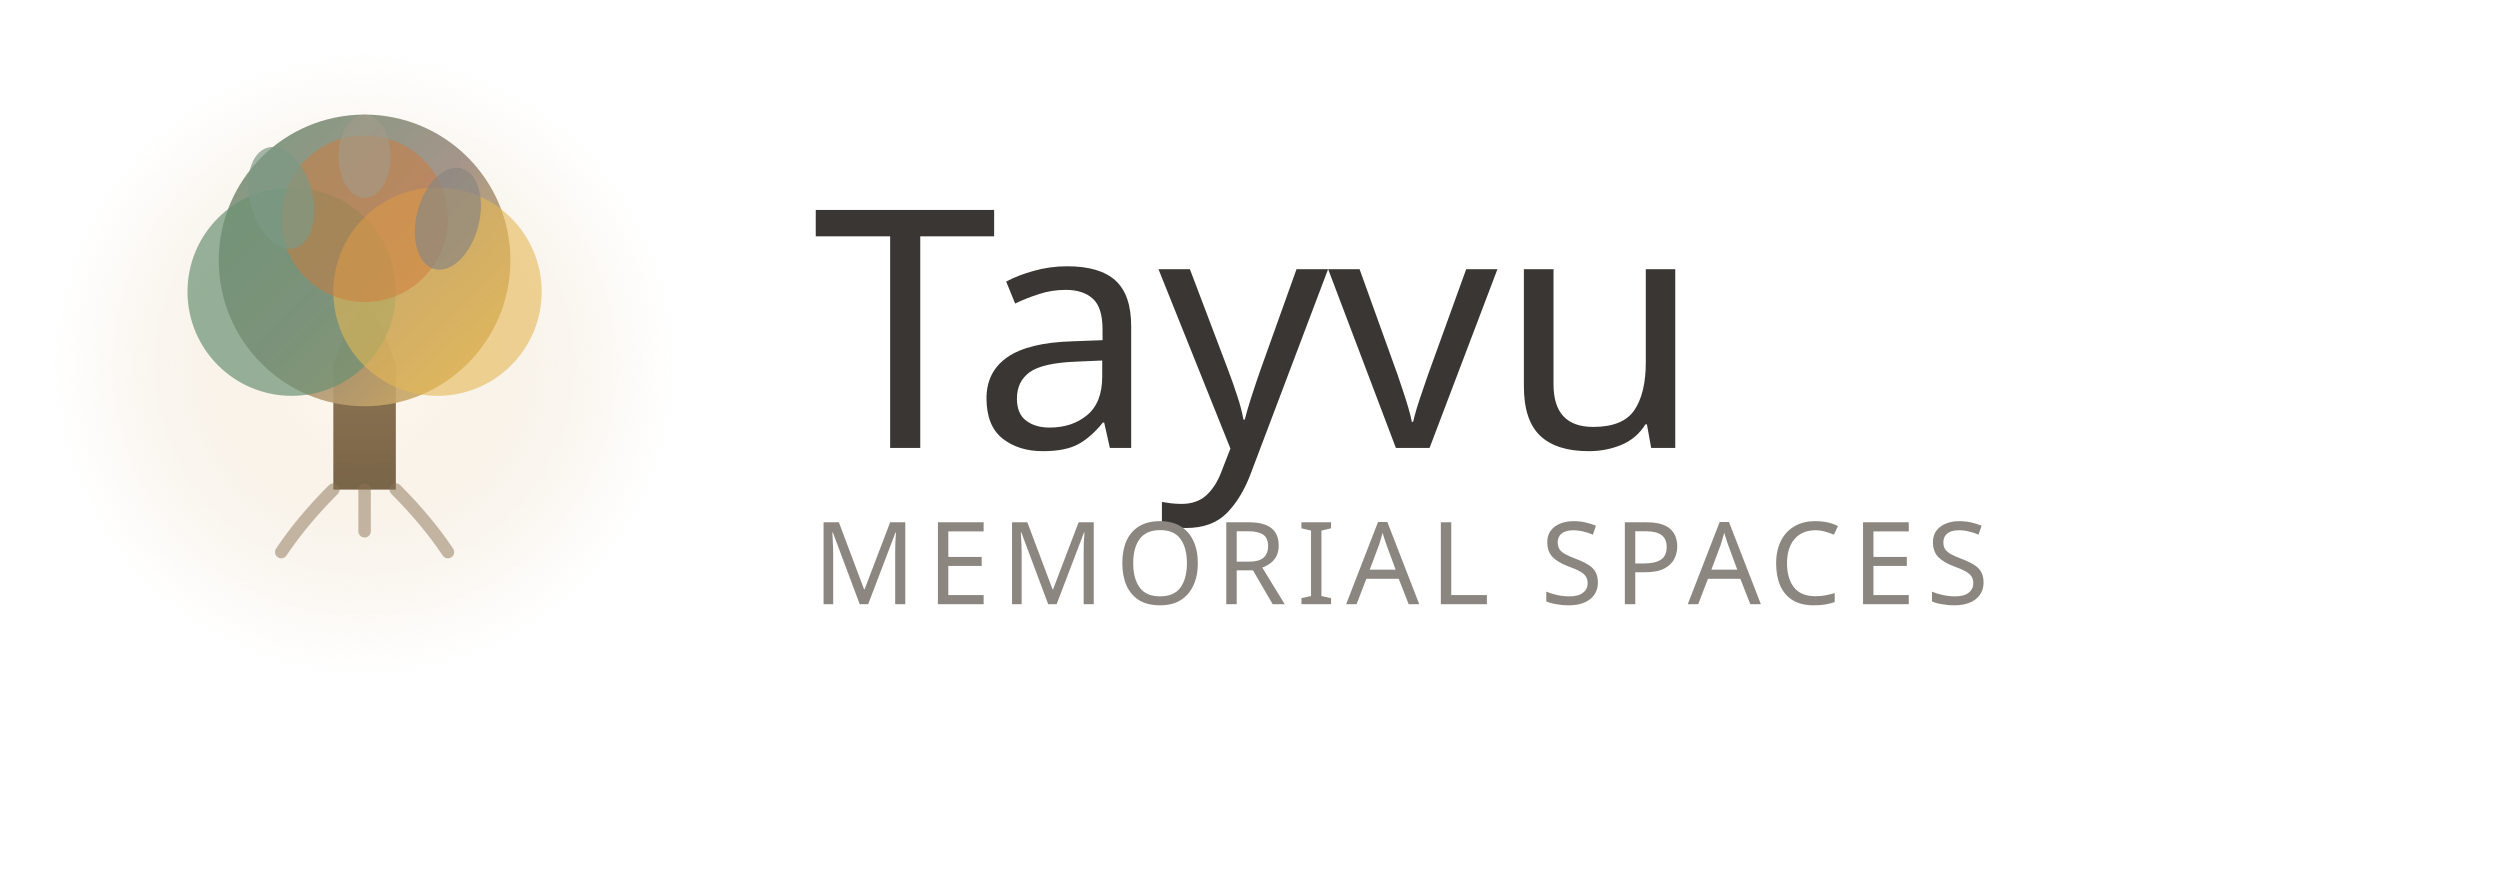
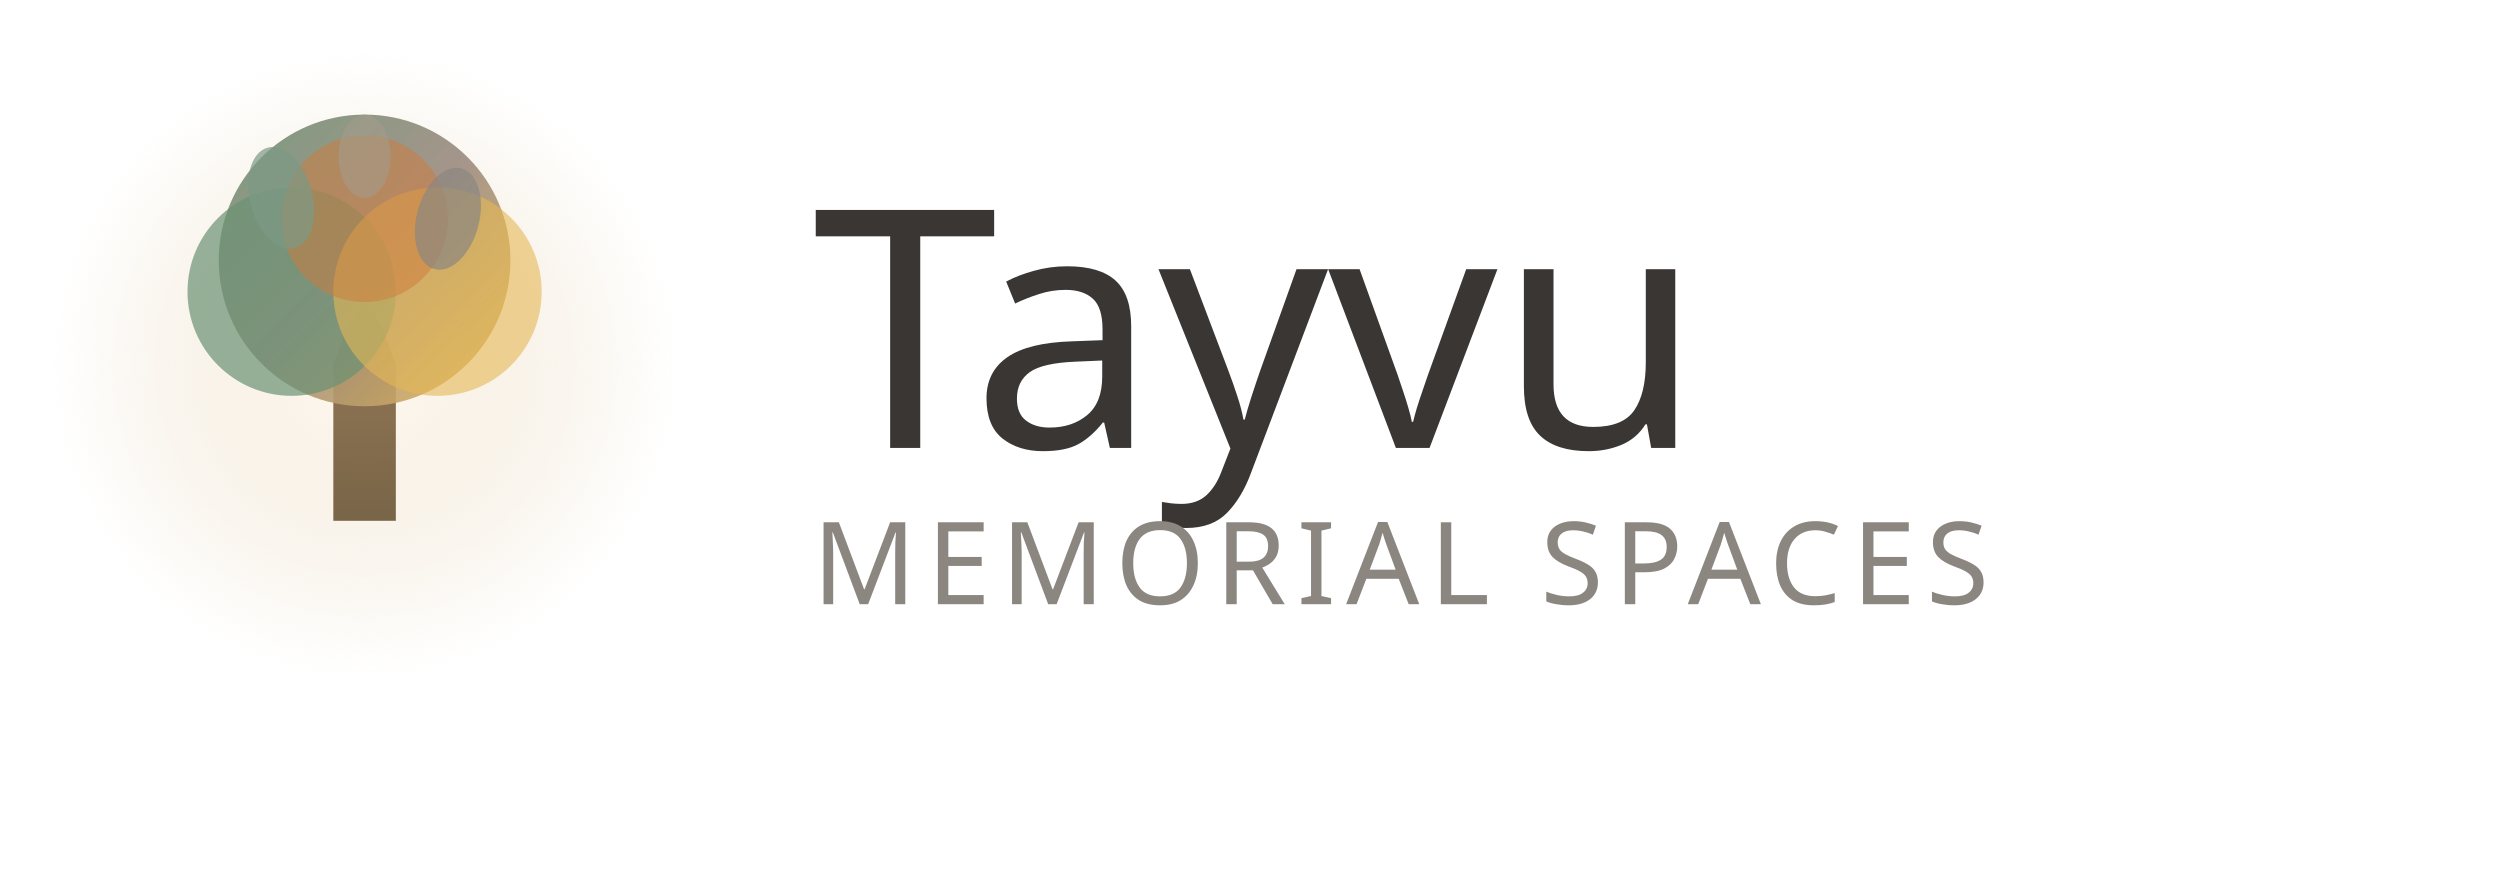
<svg xmlns="http://www.w3.org/2000/svg" width="240" height="85" viewBox="0 0 240 85">
  <defs>
    <linearGradient id="navFoliageGradient" x1="0%" y1="0%" x2="100%" y2="100%">
      <stop offset="0%" style="stop-color:#6B9174;stop-opacity:1" />
      <stop offset="50%" style="stop-color:#9B8B7E;stop-opacity:1" />
      <stop offset="100%" style="stop-color:#E4B755;stop-opacity:1" />
    </linearGradient>
    <linearGradient id="navTrunkGradient" x1="0%" y1="0%" x2="0%" y2="100%">
      <stop offset="0%" style="stop-color:#8B6D47;stop-opacity:1" />
      <stop offset="100%" style="stop-color:#6B5536;stop-opacity:1" />
    </linearGradient>
    <radialGradient id="navBgGradient">
      <stop offset="0%" style="stop-color:#FFF9F0;stop-opacity:0.8" />
      <stop offset="70%" style="stop-color:#E8D5B7;stop-opacity:0.2" />
      <stop offset="100%" style="stop-color:#E8D5B7;stop-opacity:0" />
    </radialGradient>
  </defs>
  <circle cx="35" cy="35" r="30" fill="url(#navBgGradient)" />
  <g transform="translate(35, 35)">
-     <path d="M -3,12 L -3,0 L -1.5,-4 L 0,-6 L 1.5,-4 L 3,0 L 3,12 Z" fill="url(#navTrunkGradient)" opacity="0.9" />
-     <path d="M -3,12 Q -6,15 -8,18 M 3,12 Q 6,15 8,18 M 0,12 L 0,16" stroke="#8B7355" stroke-width="1.2" fill="none" stroke-linecap="round" opacity="0.5" />
+     <path d="M -3,15 L -3,0 L -1.5,-4 L 0,-6 L 1.5,-4 L 3,0 L 3,15 Z" fill="url(#navTrunkGradient)" opacity="0.9" />
    <circle cx="0" cy="-10" r="14" fill="url(#navFoliageGradient)" opacity="0.9" />
    <circle cx="-7" cy="-7" r="10" fill="#6B9174" opacity="0.7" />
    <circle cx="7" cy="-7" r="10" fill="#E4B755" opacity="0.6" />
    <circle cx="0" cy="-14" r="8" fill="#CF7939" opacity="0.5" />
    <g transform="translate(-8, -16)">
      <ellipse cx="0" cy="0" rx="3" ry="5" fill="#7C9885" opacity="0.7" transform="rotate(-15)" />
    </g>
    <g transform="translate(8, -14)">
      <ellipse cx="0" cy="0" rx="3" ry="5" fill="#8B8680" opacity="0.7" transform="rotate(15)" />
    </g>
    <g transform="translate(0, -20)">
      <ellipse cx="0" cy="0" rx="2.5" ry="4" fill="#A39B8B" opacity="0.6" />
    </g>
  </g>
  <text x="78" y="43" font-family="'Segoe UI', -apple-system, sans-serif" font-size="32" font-weight="300" fill="#3A3633">
        Tayvu
    </text>
  <text x="78" y="58" font-family="'Segoe UI', -apple-system, sans-serif" font-size="11" font-weight="400" fill="#8B8680" letter-spacing="1">
        MEMORIAL SPACES
    </text>
</svg>
